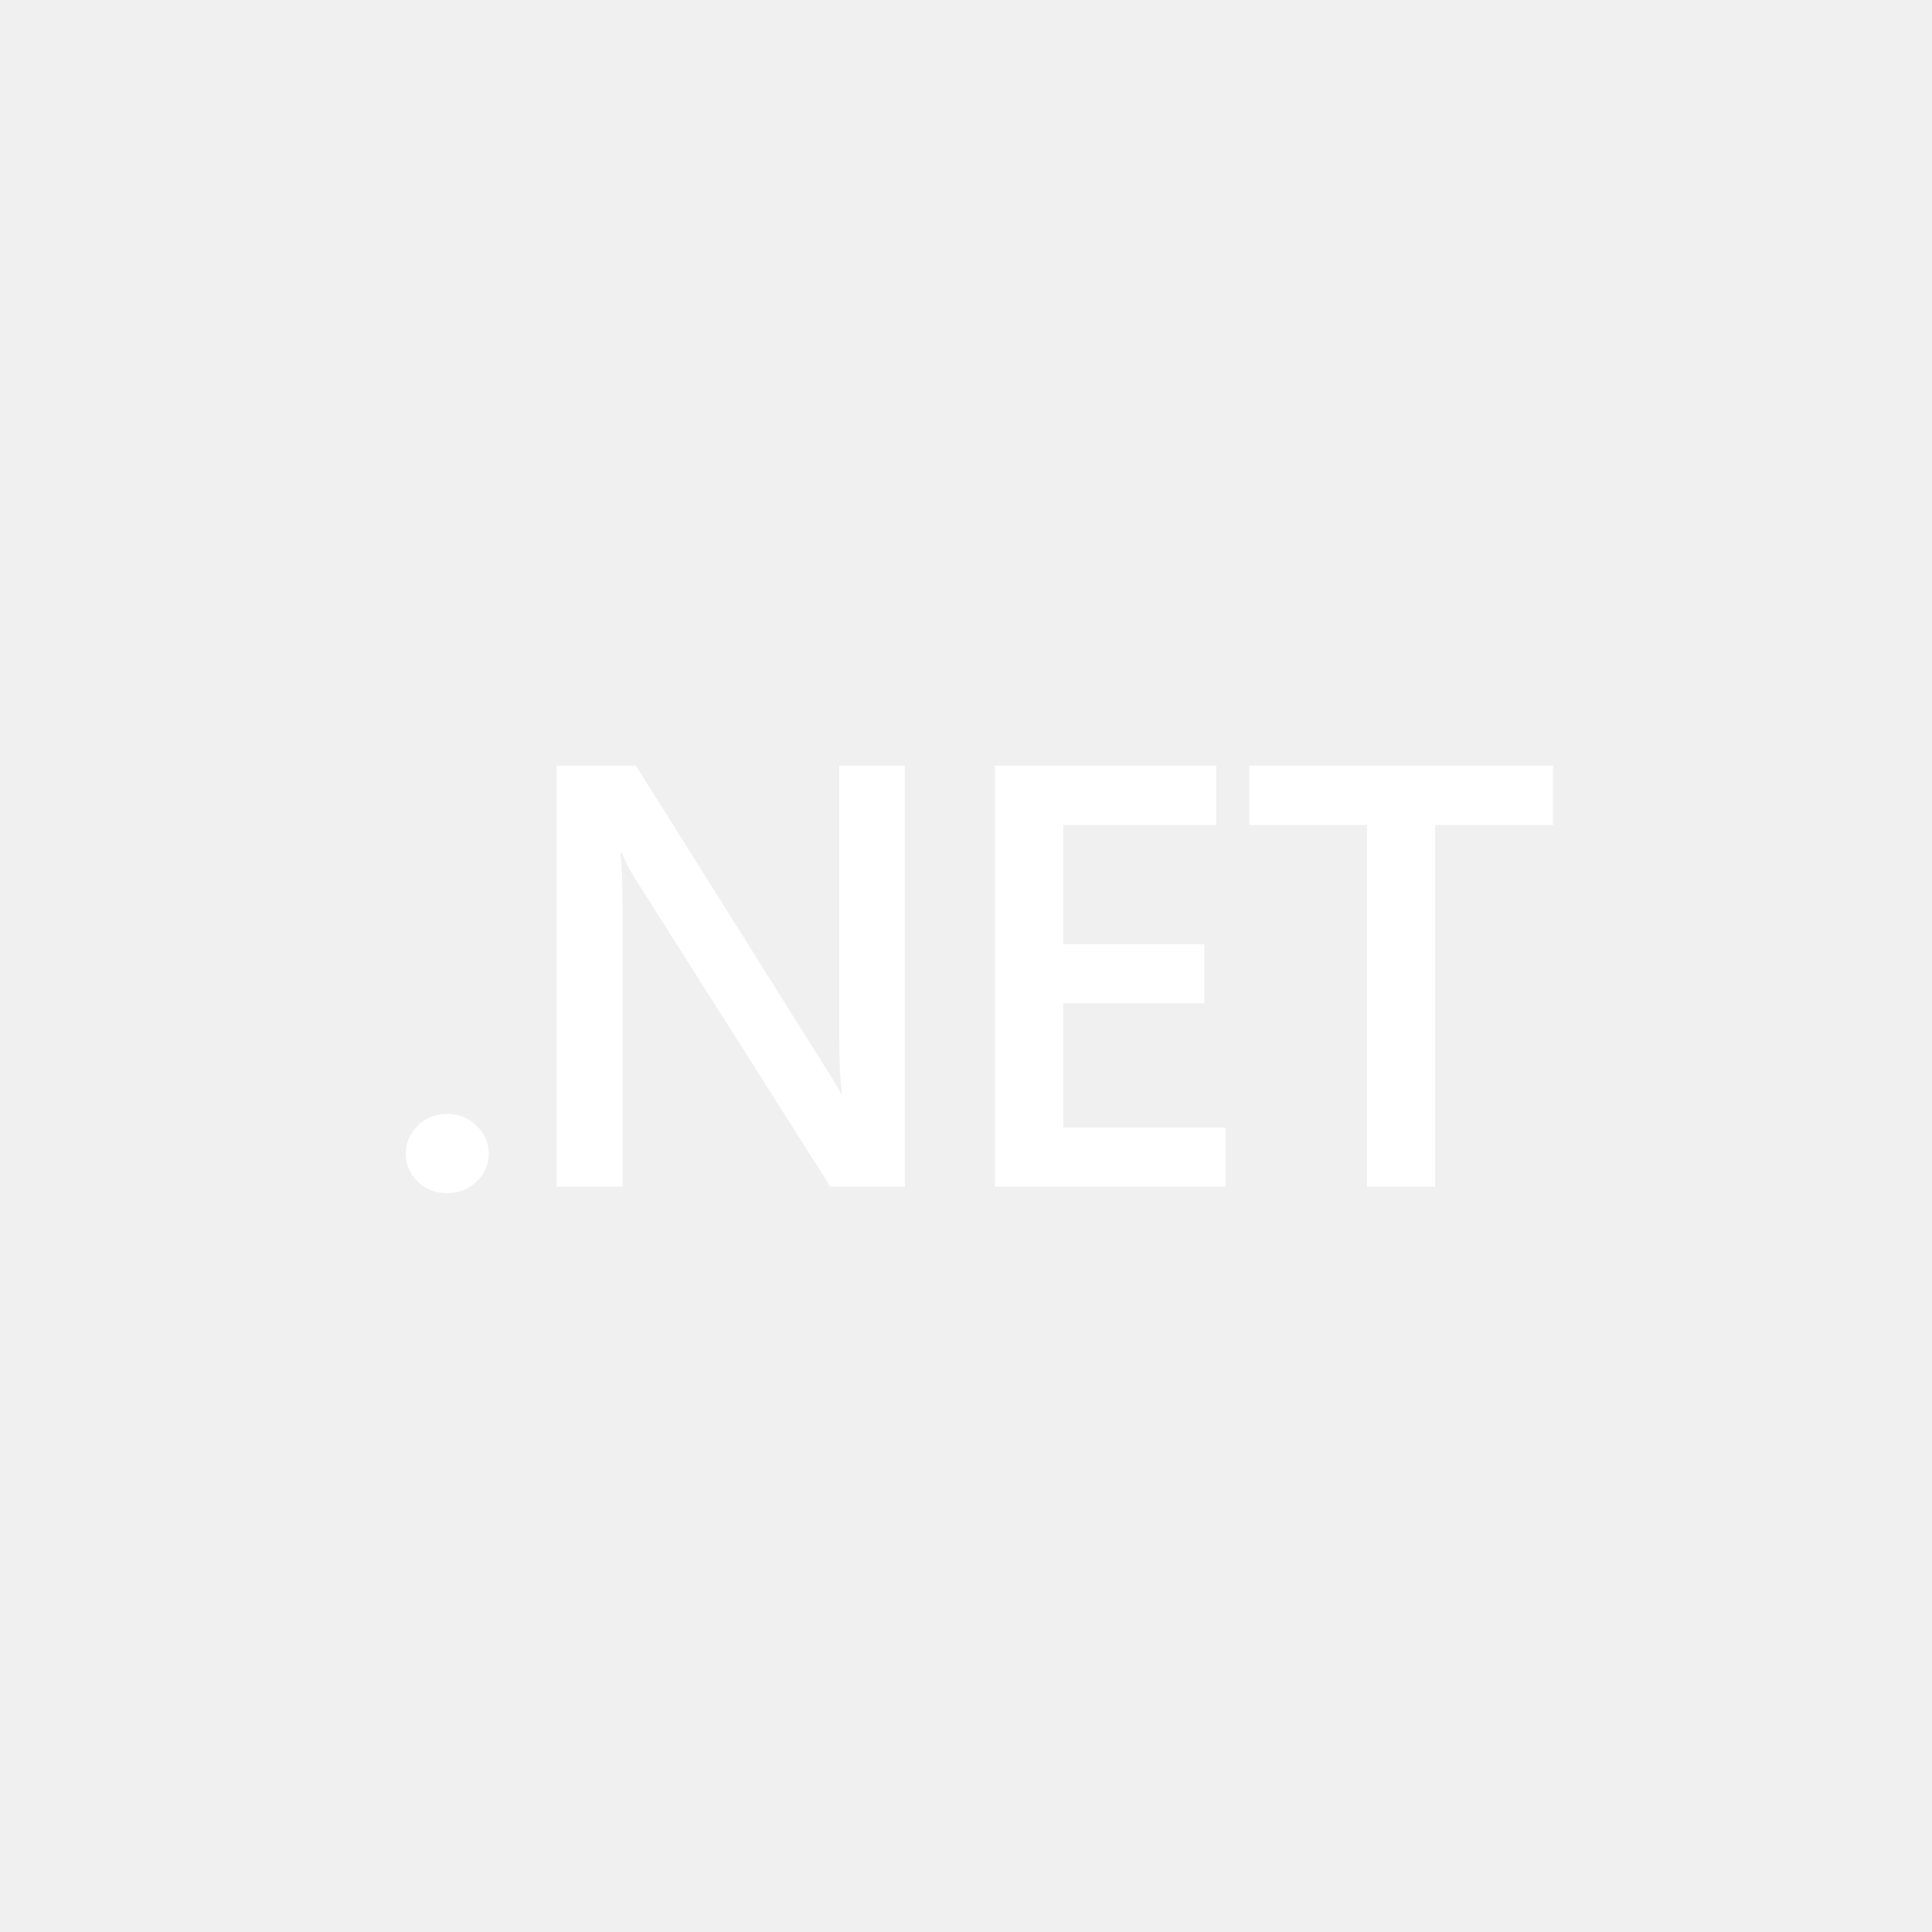
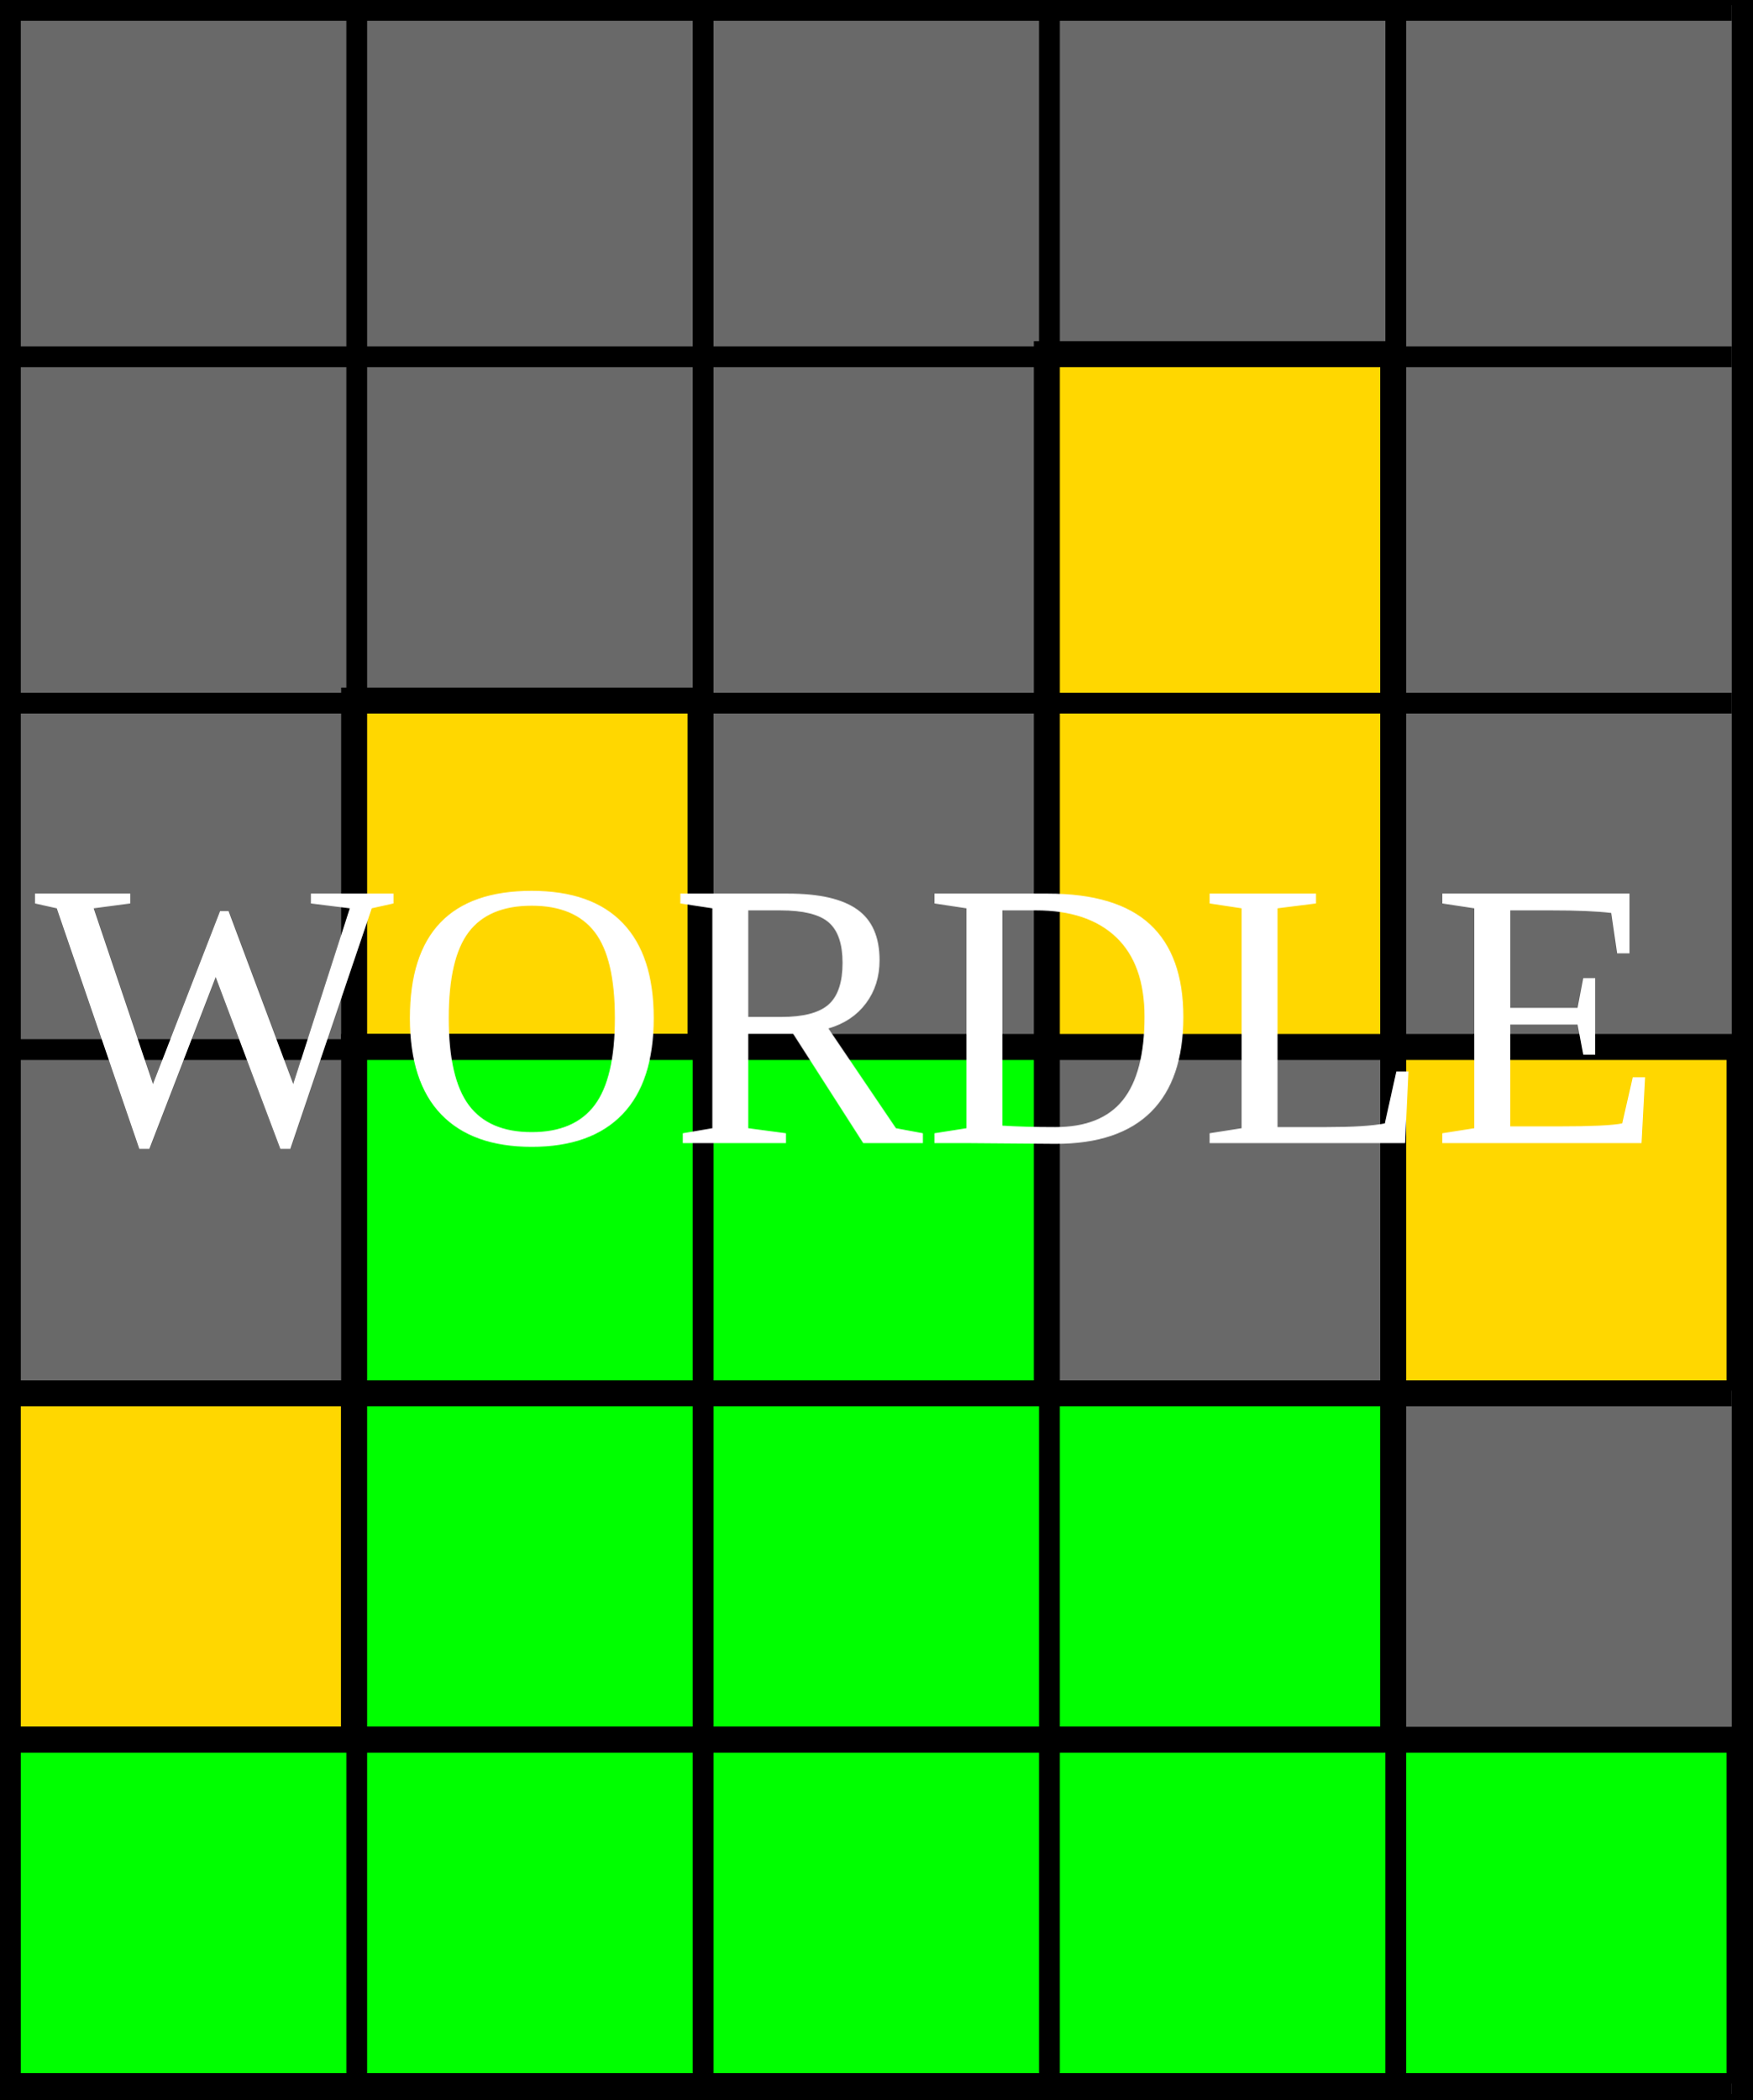
- <svg xmlns="http://www.w3.org/2000/svg" width="456" height="456" viewBox="0 0 456 456" version="1.1" xml:space="preserve" style="fill-rule:evenodd;clip-rule:evenodd;stroke-linejoin:round;stroke-miterlimit:2;">
-   <path d="m 105.5,281.609 c -2.703,0 -5.001,-0.9 -6.893,-2.702 -1.892,-1.848 -2.838,-4.042 -2.838,-6.582 0,-2.587 0.946,-4.804 2.838,-6.652 1.892,-1.848 4.19,-2.772 6.893,-2.772 2.748,0 5.068,0.924 6.96,2.772 1.937,1.848 2.906,4.064 2.906,6.652 0,2.54 -0.968,4.734 -2.906,6.582 -1.892,1.802 -4.212,2.702 -6.96,2.702 z" style="fill:#ffffff;fill-rule:nonzero;stroke-width:0.838" />
-   <path d="M 213.561,280.084 H 195.99 L 149.7,207.054 c -1.171,-1.848 -2.14,-3.765 -2.906,-5.751 h -0.406 c 0.361,2.125 0.541,6.675 0.541,13.65 v 65.132 h -15.543 v -99.36 h 18.719 l 44.737,71.298 c 1.892,2.957 3.109,4.989 3.649,6.098 h 0.27 c -0.45,-2.632 -0.676,-7.09 -0.676,-13.373 v -64.023 h 15.476 z" style="fill:#ffffff;fill-rule:nonzero;stroke-width:0.838" />
-   <path d="m 289.251,280.084 h -54.401 v -99.36 h 52.238 v 13.997 h -36.154 v 28.131 h 33.316 v 13.927 h -33.316 v 29.378 h 38.316 z" style="fill:#ffffff;fill-rule:nonzero;stroke-width:0.838" />
-   <path d="M 366.565,194.721 H 338.722 v 85.363 h -16.084 v -85.363 h -27.775 v -13.997 h 71.701 z" style="fill:#ffffff;fill-rule:nonzero;stroke-width:0.838" />
+ <svg xmlns="http://www.w3.org/2000/svg" width="506" height="606" version="1.1">
+   <rect x="0" y="0" width="506" height="606" style="fill:rgb(105,105,105);stroke-width:3;stroke:rgb(0,0,0)" />
+   <rect x="300" y="100" width="100" height="200" style="fill:rgb(255,215,0);stroke-width:3;stroke:rgb(0,0,0)" />
+   <rect x="100" y="200" width="100" height="100" style="fill:rgb(255,215,0);stroke-width:3;stroke:rgb(0,0,0)" />
+   <rect x="400" y="300" width="100" height="100" style="fill:rgb(255,215,0);stroke-width:3;stroke:rgb(0,0,0)" />
+   <rect x="0" y="400" width="100" height="100" style="fill:rgb(255,215,0);stroke-width:3;stroke:rgb(0,0,0)" />
+   <rect x="100" y="300" width="200" height="100" style="fill:rgb(0,255,0);stroke-width:3;stroke:rgb(0,0,0)" />
+   <rect x="100" y="400" width="300" height="100" style="fill:rgb(0,255,0);stroke-width:3;stroke:rgb(0,0,0)" />
+   <rect x="0" y="500" width="500" height="100" style="fill:rgb(0,255,0);stroke-width:3;stroke:rgb(0,0,0)" />
+   <g stroke="black">
+     <line x1="0" y1="3" x2="500" y2="3" stroke-width="6" />
+     <line x1="0" y1="103" x2="500" y2="103" stroke-width="6" />
+     <line x1="0" y1="203" x2="500" y2="203" stroke-width="6" />
+     <line x1="0" y1="303" x2="500" y2="303" stroke-width="6" />
+     <line x1="0" y1="403" x2="500" y2="403" stroke-width="6" />
+     <line x1="0" y1="503" x2="500" y2="503" stroke-width="6" />
+     <line x1="0" y1="603" x2="500" y2="603" stroke-width="6" />
+     <line x1="3" y1="0" x2="3" y2="618" stroke-width="6" />
+     <line x1="103" y1="0" x2="103" y2="618" stroke-width="6" />
+     <line x1="203" y1="0" x2="203" y2="618" stroke-width="6" />
+     <line x1="303" y1="0" x2="303" y2="618" stroke-width="6" />
+     <line x1="403" y1="0" x2="403" y2="618" stroke-width="6" />
+     <line x1="503" y1="0" x2="503" y2="618" stroke-width="6" />
+   </g>
+   <text x="10" y="330" fill="white" font-size="110px">WORDLE</text>
</svg>
